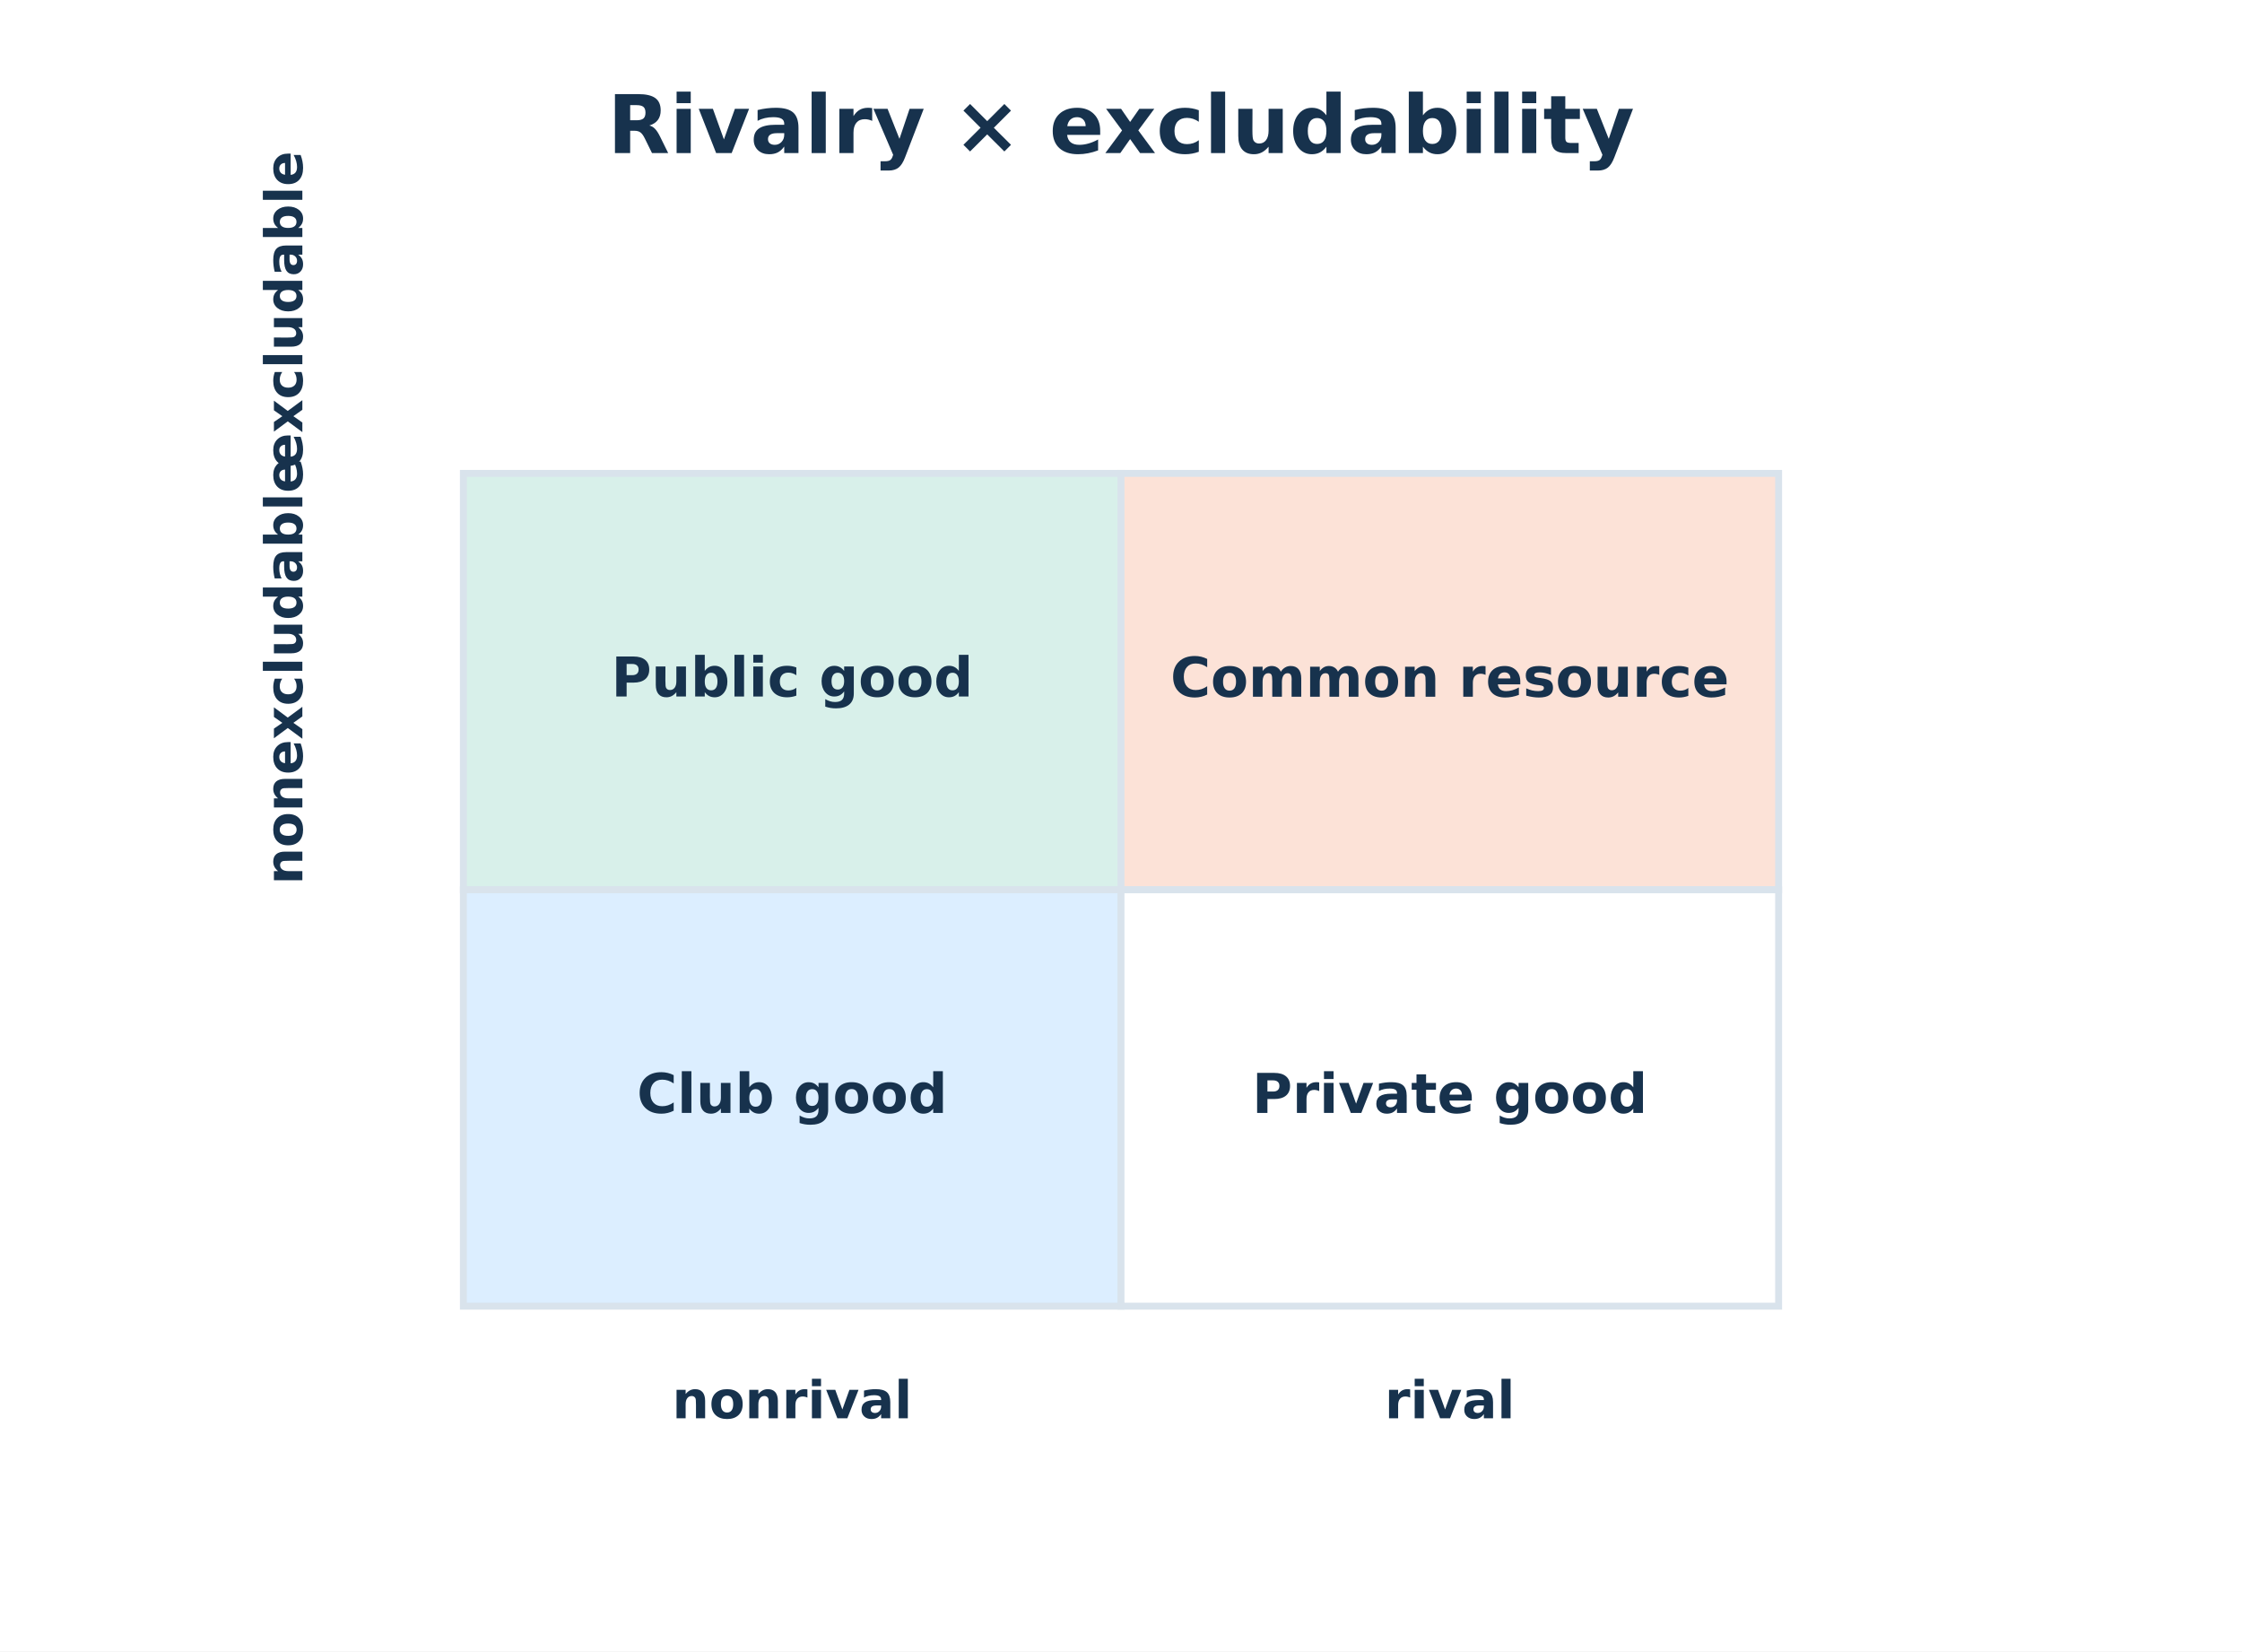
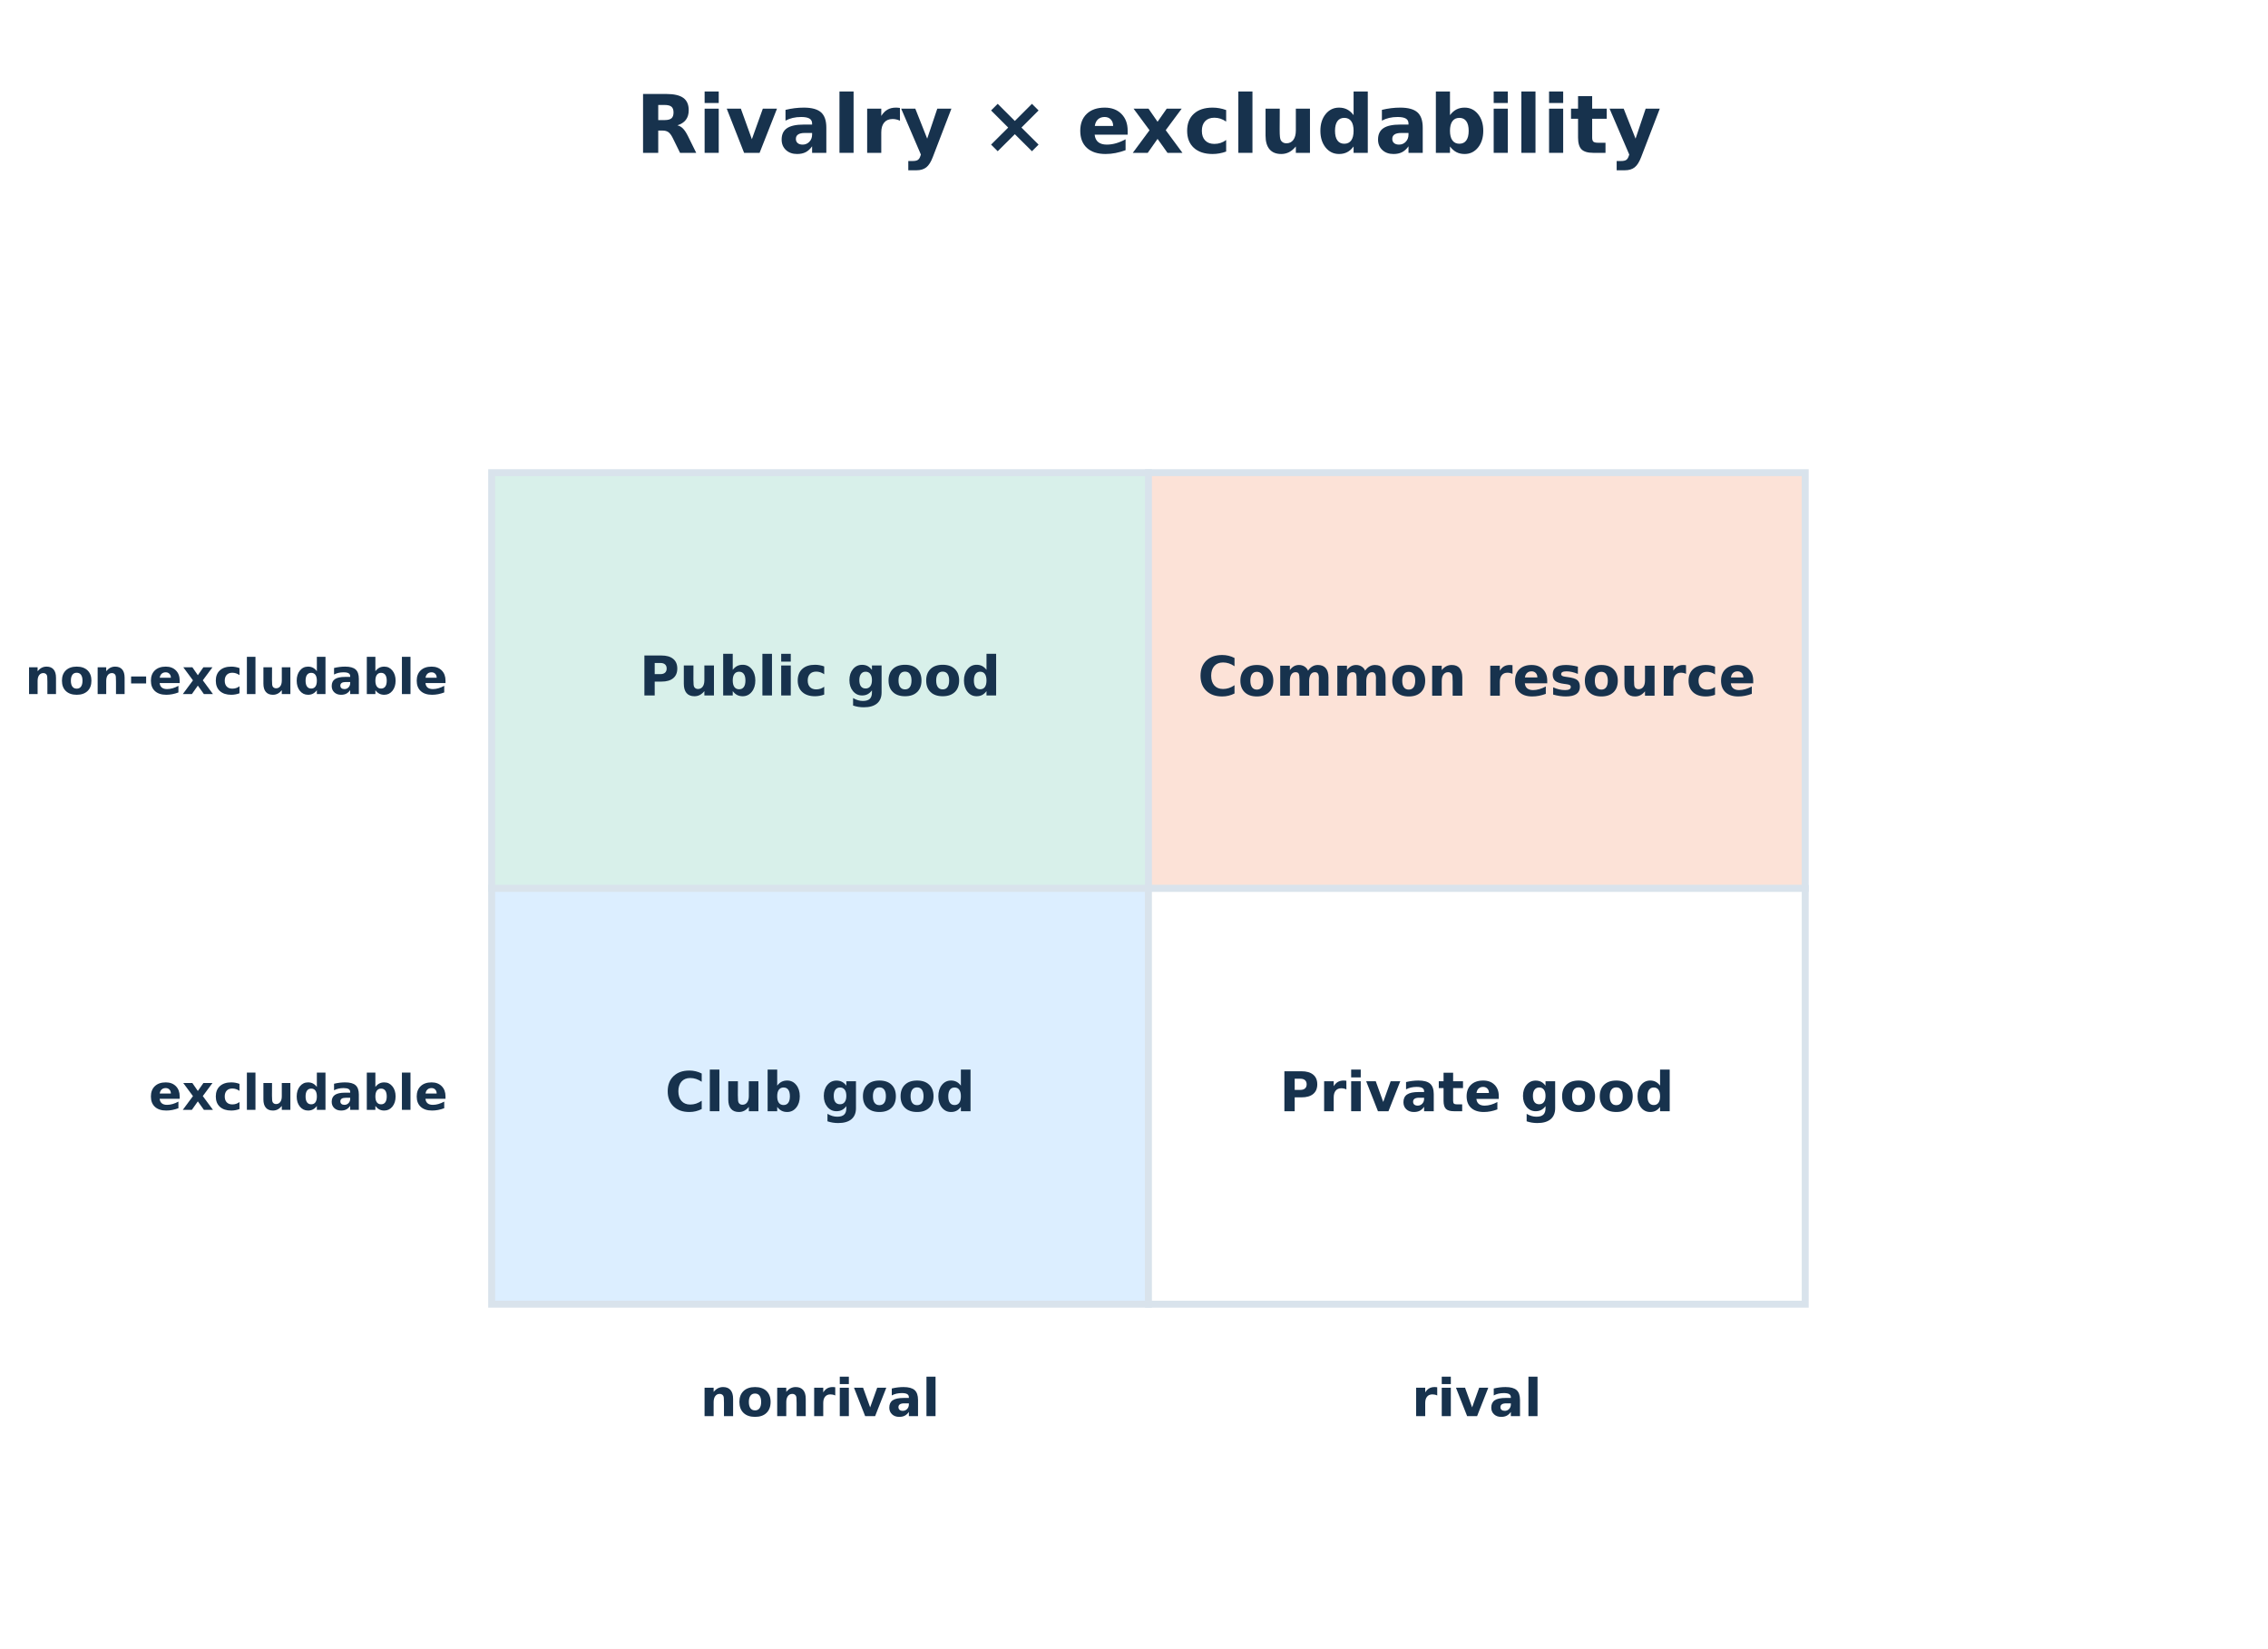
- <svg xmlns="http://www.w3.org/2000/svg" xmlns:xlink="http://www.w3.org/1999/xlink" width="388.08pt" height="285.84pt" viewBox="0 0 388.08 285.84" version="1.1">
+ <svg xmlns="http://www.w3.org/2000/svg" xmlns:xlink="http://www.w3.org/1999/xlink" width="393.085pt" height="285.84pt" viewBox="0 0 393.085 285.84" version="1.1">
  <defs>
    <style type="text/css">*{stroke-linejoin: round; stroke-linecap: butt}</style>
  </defs>
  <g id="figure_1">
    <g id="patch_1">
-       <path d="M 0 285.84  L 388.08 285.84  L 388.08 0  L 0 0  z " style="fill: #ffffff" />
+       <path d="M -0 285.84 L 393.085 285.84 L 393.085 0 L -0 0 z " style="fill: #ffffff" />
    </g>
    <g id="axes_1">
      <g id="patch_2">
-         <path d="M 80.208 154.008  L 194.04 154.008  L 194.04 81.936  L 80.208 81.936  z " clip-path="url(#p69075d2b2e)" style="fill: #d8f0ea; stroke: #d9e3ec; stroke-width: 1.2; stroke-linejoin: miter" />
+         <path d="M 85.213 154.008 L 199.045 154.008 L 199.045 81.936 L 85.213 81.936 z " clip-path="url(#pde4555e4e1)" style="fill: #d8f0ea; stroke: #d9e3ec; stroke-width: 1.2; stroke-linejoin: miter" />
      </g>
      <g id="patch_3">
-         <path d="M 194.04 154.008  L 307.872 154.008  L 307.872 81.936  L 194.04 81.936  z " clip-path="url(#p69075d2b2e)" style="fill: #fce2d7; stroke: #d9e3ec; stroke-width: 1.2; stroke-linejoin: miter" />
+         <path d="M 199.045 154.008 L 312.877 154.008 L 312.877 81.936 L 199.045 81.936 z " clip-path="url(#pde4555e4e1)" style="fill: #fce2d7; stroke: #d9e3ec; stroke-width: 1.2; stroke-linejoin: miter" />
      </g>
      <g id="patch_4">
-         <path d="M 80.208 226.08  L 194.04 226.08  L 194.04 154.008  L 80.208 154.008  z " clip-path="url(#p69075d2b2e)" style="fill: #dceeff; stroke: #d9e3ec; stroke-width: 1.2; stroke-linejoin: miter" />
+         <path d="M 85.213 226.08 L 199.045 226.08 L 199.045 154.008 L 85.213 154.008 z " clip-path="url(#pde4555e4e1)" style="fill: #dceeff; stroke: #d9e3ec; stroke-width: 1.2; stroke-linejoin: miter" />
      </g>
      <g id="patch_5">
-         <path d="M 194.04 226.08  L 307.872 226.08  L 307.872 154.008  L 194.04 154.008  z " clip-path="url(#p69075d2b2e)" style="fill: #ffffff; stroke: #d9e3ec; stroke-width: 1.2; stroke-linejoin: miter" />
+         <path d="M 199.045 226.08 L 312.877 226.08 L 312.877 154.008 L 199.045 154.008 z " clip-path="url(#pde4555e4e1)" style="fill: #ffffff; stroke: #d9e3ec; stroke-width: 1.2; stroke-linejoin: miter" />
      </g>
      <g id="text_1">
-         <g style="fill: #17324d" transform="translate(105.1608 26.496) scale(0.14 -0.14)">
-           <defs>
-             <path id="DejaVuSans-Bold-52" d="M 2297 2597  Q 2675 2597 2839 2737  Q 3003 2878 3003 3200  Q 3003 3519 2839 3656  Q 2675 3794 2297 3794  L 1791 3794  L 1791 2597  L 2297 2597  z M 1791 1766  L 1791 0  L 588 0  L 588 4666  L 2425 4666  Q 3347 4666 3776 4356  Q 4206 4047 4206 3378  Q 4206 2916 3982 2619  Q 3759 2322 3309 2181  Q 3556 2125 3751 1926  Q 3947 1728 4147 1325  L 4800 0  L 3519 0  L 2950 1159  Q 2778 1509 2601 1637  Q 2425 1766 2131 1766  L 1791 1766  z " transform="scale(0.015625)" />
-             <path id="DejaVuSans-Bold-69" d="M 538 3500  L 1656 3500  L 1656 0  L 538 0  L 538 3500  z M 538 4863  L 1656 4863  L 1656 3950  L 538 3950  L 538 4863  z " transform="scale(0.015625)" />
-             <path id="DejaVuSans-Bold-76" d="M 97 3500  L 1216 3500  L 2088 1081  L 2956 3500  L 4078 3500  L 2700 0  L 1472 0  L 97 3500  z " transform="scale(0.015625)" />
-             <path id="DejaVuSans-Bold-61" d="M 2106 1575  Q 1756 1575 1579 1456  Q 1403 1338 1403 1106  Q 1403 894 1545 773  Q 1688 653 1941 653  Q 2256 653 2472 879  Q 2688 1106 2688 1447  L 2688 1575  L 2106 1575  z M 3816 1997  L 3816 0  L 2688 0  L 2688 519  Q 2463 200 2181 54  Q 1900 -91 1497 -91  Q 953 -91 614 226  Q 275 544 275 1050  Q 275 1666 698 1953  Q 1122 2241 2028 2241  L 2688 2241  L 2688 2328  Q 2688 2594 2478 2717  Q 2269 2841 1825 2841  Q 1466 2841 1156 2769  Q 847 2697 581 2553  L 581 3406  Q 941 3494 1303 3539  Q 1666 3584 2028 3584  Q 2975 3584 3395 3211  Q 3816 2838 3816 1997  z " transform="scale(0.015625)" />
-             <path id="DejaVuSans-Bold-6c" d="M 538 4863  L 1656 4863  L 1656 0  L 538 0  L 538 4863  z " transform="scale(0.015625)" />
-             <path id="DejaVuSans-Bold-72" d="M 3138 2547  Q 2991 2616 2845 2648  Q 2700 2681 2553 2681  Q 2122 2681 1889 2404  Q 1656 2128 1656 1613  L 1656 0  L 538 0  L 538 3500  L 1656 3500  L 1656 2925  Q 1872 3269 2151 3426  Q 2431 3584 2822 3584  Q 2878 3584 2943 3579  Q 3009 3575 3134 3559  L 3138 2547  z " transform="scale(0.015625)" />
-             <path id="DejaVuSans-Bold-79" d="M 78 3500  L 1197 3500  L 2138 1125  L 2938 3500  L 4056 3500  L 2584 -331  Q 2363 -916 2067 -1148  Q 1772 -1381 1288 -1381  L 641 -1381  L 641 -647  L 991 -647  Q 1275 -647 1404 -556  Q 1534 -466 1606 -231  L 1638 -134  L 78 3500  z " transform="scale(0.015625)" />
+         <g style="fill: #17324d" transform="translate(110.1661 26.496) scale(0.14 -0.14)">
+           <defs>
+             <path id="DejaVuSans-Bold-52" d="M 2297 2597 Q 2675 2597 2839 2737 Q 3003 2878 3003 3200 Q 3003 3519 2839 3656 Q 2675 3794 2297 3794 L 1791 3794 L 1791 2597 L 2297 2597 z M 1791 1766 L 1791 0 L 588 0 L 588 4666 L 2425 4666 Q 3347 4666 3776 4356 Q 4206 4047 4206 3378 Q 4206 2916 3982 2619 Q 3759 2322 3309 2181 Q 3556 2125 3751 1926 Q 3947 1728 4147 1325 L 4800 0 L 3519 0 L 2950 1159 Q 2778 1509 2601 1637 Q 2425 1766 2131 1766 L 1791 1766 z " transform="scale(0.015625)" />
+             <path id="DejaVuSans-Bold-69" d="M 538 3500 L 1656 3500 L 1656 0 L 538 0 L 538 3500 z M 538 4863 L 1656 4863 L 1656 3950 L 538 3950 L 538 4863 z " transform="scale(0.015625)" />
+             <path id="DejaVuSans-Bold-76" d="M 97 3500 L 1216 3500 L 2088 1081 L 2956 3500 L 4078 3500 L 2700 0 L 1472 0 L 97 3500 z " transform="scale(0.015625)" />
+             <path id="DejaVuSans-Bold-61" d="M 2106 1575 Q 1756 1575 1579 1456 Q 1403 1338 1403 1106 Q 1403 894 1545 773 Q 1688 653 1941 653 Q 2256 653 2472 879 Q 2688 1106 2688 1447 L 2688 1575 L 2106 1575 z M 3816 1997 L 3816 0 L 2688 0 L 2688 519 Q 2463 200 2181 54 Q 1900 -91 1497 -91 Q 953 -91 614 226 Q 275 544 275 1050 Q 275 1666 698 1953 Q 1122 2241 2028 2241 L 2688 2241 L 2688 2328 Q 2688 2594 2478 2717 Q 2269 2841 1825 2841 Q 1466 2841 1156 2769 Q 847 2697 581 2553 L 581 3406 Q 941 3494 1303 3539 Q 1666 3584 2028 3584 Q 2975 3584 3395 3211 Q 3816 2838 3816 1997 z " transform="scale(0.015625)" />
+             <path id="DejaVuSans-Bold-6c" d="M 538 4863 L 1656 4863 L 1656 0 L 538 0 L 538 4863 z " transform="scale(0.015625)" />
+             <path id="DejaVuSans-Bold-72" d="M 3138 2547 Q 2991 2616 2845 2648 Q 2700 2681 2553 2681 Q 2122 2681 1889 2404 Q 1656 2128 1656 1613 L 1656 0 L 538 0 L 538 3500 L 1656 3500 L 1656 2925 Q 1872 3269 2151 3426 Q 2431 3584 2822 3584 Q 2878 3584 2943 3579 Q 3009 3575 3134 3559 L 3138 2547 z " transform="scale(0.015625)" />
+             <path id="DejaVuSans-Bold-79" d="M 78 3500 L 1197 3500 L 2138 1125 L 2938 3500 L 4056 3500 L 2584 -331 Q 2363 -916 2067 -1148 Q 1772 -1381 1288 -1381 L 641 -1381 L 641 -647 L 991 -647 Q 1275 -647 1404 -556 Q 1534 -466 1606 -231 L 1638 -134 L 78 3500 z " transform="scale(0.015625)" />
            <path id="DejaVuSans-Bold-20" transform="scale(0.015625)" />
-             <path id="DejaVuSans-Bold-d7" d="M 4563 3359  L 3206 2003  L 4563 653  L 4038 128  L 2681 1478  L 1325 128  L 800 653  L 2156 2003  L 800 3359  L 1325 3884  L 2681 2528  L 4038 3884  L 4563 3359  z " transform="scale(0.015625)" />
-             <path id="DejaVuSans-Bold-65" d="M 4031 1759  L 4031 1441  L 1416 1441  Q 1456 1047 1700 850  Q 1944 653 2381 653  Q 2734 653 3104 758  Q 3475 863 3866 1075  L 3866 213  Q 3469 63 3072 -14  Q 2675 -91 2278 -91  Q 1328 -91 801 392  Q 275 875 275 1747  Q 275 2603 792 3093  Q 1309 3584 2216 3584  Q 3041 3584 3536 3087  Q 4031 2591 4031 1759  z M 2881 2131  Q 2881 2450 2695 2645  Q 2509 2841 2209 2841  Q 1884 2841 1681 2658  Q 1478 2475 1428 2131  L 2881 2131  z " transform="scale(0.015625)" />
-             <path id="DejaVuSans-Bold-78" d="M 1422 1791  L 159 3500  L 1344 3500  L 2059 2463  L 2784 3500  L 3969 3500  L 2706 1797  L 4031 0  L 2847 0  L 2059 1106  L 1281 0  L 97 0  L 1422 1791  z " transform="scale(0.015625)" />
-             <path id="DejaVuSans-Bold-63" d="M 3366 3391  L 3366 2478  Q 3138 2634 2908 2709  Q 2678 2784 2431 2784  Q 1963 2784 1702 2511  Q 1441 2238 1441 1747  Q 1441 1256 1702 982  Q 1963 709 2431 709  Q 2694 709 2930 787  Q 3166 866 3366 1019  L 3366 103  Q 3103 6 2833 -42  Q 2563 -91 2291 -91  Q 1344 -91 809 395  Q 275 881 275 1747  Q 275 2613 809 3098  Q 1344 3584 2291 3584  Q 2566 3584 2833 3536  Q 3100 3488 3366 3391  z " transform="scale(0.015625)" />
-             <path id="DejaVuSans-Bold-75" d="M 500 1363  L 500 3500  L 1625 3500  L 1625 3150  Q 1625 2866 1622 2436  Q 1619 2006 1619 1863  Q 1619 1441 1641 1255  Q 1663 1069 1716 984  Q 1784 875 1895 815  Q 2006 756 2150 756  Q 2500 756 2700 1025  Q 2900 1294 2900 1772  L 2900 3500  L 4019 3500  L 4019 0  L 2900 0  L 2900 506  Q 2647 200 2364 54  Q 2081 -91 1741 -91  Q 1134 -91 817 281  Q 500 653 500 1363  z " transform="scale(0.015625)" />
-             <path id="DejaVuSans-Bold-64" d="M 2919 2988  L 2919 4863  L 4044 4863  L 4044 0  L 2919 0  L 2919 506  Q 2688 197 2409 53  Q 2131 -91 1766 -91  Q 1119 -91 703 423  Q 288 938 288 1747  Q 288 2556 703 3070  Q 1119 3584 1766 3584  Q 2128 3584 2408 3439  Q 2688 3294 2919 2988  z M 2181 722  Q 2541 722 2730 984  Q 2919 1247 2919 1747  Q 2919 2247 2730 2509  Q 2541 2772 2181 2772  Q 1825 2772 1636 2509  Q 1447 2247 1447 1747  Q 1447 1247 1636 984  Q 1825 722 2181 722  z " transform="scale(0.015625)" />
-             <path id="DejaVuSans-Bold-62" d="M 2400 722  Q 2759 722 2948 984  Q 3138 1247 3138 1747  Q 3138 2247 2948 2509  Q 2759 2772 2400 2772  Q 2041 2772 1848 2508  Q 1656 2244 1656 1747  Q 1656 1250 1848 986  Q 2041 722 2400 722  z M 1656 2988  Q 1888 3294 2169 3439  Q 2450 3584 2816 3584  Q 3463 3584 3878 3070  Q 4294 2556 4294 1747  Q 4294 938 3878 423  Q 3463 -91 2816 -91  Q 2450 -91 2169 54  Q 1888 200 1656 506  L 1656 0  L 538 0  L 538 4863  L 1656 4863  L 1656 2988  z " transform="scale(0.015625)" />
-             <path id="DejaVuSans-Bold-74" d="M 1759 4494  L 1759 3500  L 2913 3500  L 2913 2700  L 1759 2700  L 1759 1216  Q 1759 972 1856 886  Q 1953 800 2241 800  L 2816 800  L 2816 0  L 1856 0  Q 1194 0 917 276  Q 641 553 641 1216  L 641 2700  L 84 2700  L 84 3500  L 641 3500  L 641 4494  L 1759 4494  z " transform="scale(0.015625)" />
+             <path id="DejaVuSans-Bold-d7" d="M 4563 3359 L 3206 2003 L 4563 653 L 4038 128 L 2681 1478 L 1325 128 L 800 653 L 2156 2003 L 800 3359 L 1325 3884 L 2681 2528 L 4038 3884 L 4563 3359 z " transform="scale(0.015625)" />
+             <path id="DejaVuSans-Bold-65" d="M 4031 1759 L 4031 1441 L 1416 1441 Q 1456 1047 1700 850 Q 1944 653 2381 653 Q 2734 653 3104 758 Q 3475 863 3866 1075 L 3866 213 Q 3469 63 3072 -14 Q 2675 -91 2278 -91 Q 1328 -91 801 392 Q 275 875 275 1747 Q 275 2603 792 3093 Q 1309 3584 2216 3584 Q 3041 3584 3536 3087 Q 4031 2591 4031 1759 z M 2881 2131 Q 2881 2450 2695 2645 Q 2509 2841 2209 2841 Q 1884 2841 1681 2658 Q 1478 2475 1428 2131 L 2881 2131 z " transform="scale(0.015625)" />
+             <path id="DejaVuSans-Bold-78" d="M 1422 1791 L 159 3500 L 1344 3500 L 2059 2463 L 2784 3500 L 3969 3500 L 2706 1797 L 4031 0 L 2847 0 L 2059 1106 L 1281 0 L 97 0 L 1422 1791 z " transform="scale(0.015625)" />
+             <path id="DejaVuSans-Bold-63" d="M 3366 3391 L 3366 2478 Q 3138 2634 2908 2709 Q 2678 2784 2431 2784 Q 1963 2784 1702 2511 Q 1441 2238 1441 1747 Q 1441 1256 1702 982 Q 1963 709 2431 709 Q 2694 709 2930 787 Q 3166 866 3366 1019 L 3366 103 Q 3103 6 2833 -42 Q 2563 -91 2291 -91 Q 1344 -91 809 395 Q 275 881 275 1747 Q 275 2613 809 3098 Q 1344 3584 2291 3584 Q 2566 3584 2833 3536 Q 3100 3488 3366 3391 z " transform="scale(0.015625)" />
+             <path id="DejaVuSans-Bold-75" d="M 500 1363 L 500 3500 L 1625 3500 L 1625 3150 Q 1625 2866 1622 2436 Q 1619 2006 1619 1863 Q 1619 1441 1641 1255 Q 1663 1069 1716 984 Q 1784 875 1895 815 Q 2006 756 2150 756 Q 2500 756 2700 1025 Q 2900 1294 2900 1772 L 2900 3500 L 4019 3500 L 4019 0 L 2900 0 L 2900 506 Q 2647 200 2364 54 Q 2081 -91 1741 -91 Q 1134 -91 817 281 Q 500 653 500 1363 z " transform="scale(0.015625)" />
+             <path id="DejaVuSans-Bold-64" d="M 2919 2988 L 2919 4863 L 4044 4863 L 4044 0 L 2919 0 L 2919 506 Q 2688 197 2409 53 Q 2131 -91 1766 -91 Q 1119 -91 703 423 Q 288 938 288 1747 Q 288 2556 703 3070 Q 1119 3584 1766 3584 Q 2128 3584 2408 3439 Q 2688 3294 2919 2988 z M 2181 722 Q 2541 722 2730 984 Q 2919 1247 2919 1747 Q 2919 2247 2730 2509 Q 2541 2772 2181 2772 Q 1825 2772 1636 2509 Q 1447 2247 1447 1747 Q 1447 1247 1636 984 Q 1825 722 2181 722 z " transform="scale(0.015625)" />
+             <path id="DejaVuSans-Bold-62" d="M 2400 722 Q 2759 722 2948 984 Q 3138 1247 3138 1747 Q 3138 2247 2948 2509 Q 2759 2772 2400 2772 Q 2041 2772 1848 2508 Q 1656 2244 1656 1747 Q 1656 1250 1848 986 Q 2041 722 2400 722 z M 1656 2988 Q 1888 3294 2169 3439 Q 2450 3584 2816 3584 Q 3463 3584 3878 3070 Q 4294 2556 4294 1747 Q 4294 938 3878 423 Q 3463 -91 2816 -91 Q 2450 -91 2169 54 Q 1888 200 1656 506 L 1656 0 L 538 0 L 538 4863 L 1656 4863 L 1656 2988 z " transform="scale(0.015625)" />
+             <path id="DejaVuSans-Bold-74" d="M 1759 4494 L 1759 3500 L 2913 3500 L 2913 2700 L 1759 2700 L 1759 1216 Q 1759 972 1856 886 Q 1953 800 2241 800 L 2816 800 L 2816 0 L 1856 0 Q 1194 0 917 276 Q 641 553 641 1216 L 641 2700 L 84 2700 L 84 3500 L 641 3500 L 641 4494 L 1759 4494 z " transform="scale(0.015625)" />
          </defs>
          <use xlink:href="#DejaVuSans-Bold-52" />
          <use xlink:href="#DejaVuSans-Bold-69" transform="translate(77.00195 0)" />
          <use xlink:href="#DejaVuSans-Bold-76" transform="translate(111.2793 0)" />
          <use xlink:href="#DejaVuSans-Bold-61" transform="translate(176.4648 0)" />
          <use xlink:href="#DejaVuSans-Bold-6c" transform="translate(243.9453 0)" />
          <use xlink:href="#DejaVuSans-Bold-72" transform="translate(278.2227 0)" />
          <use xlink:href="#DejaVuSans-Bold-79" transform="translate(327.5391 0)" />
          <use xlink:href="#DejaVuSans-Bold-20" transform="translate(392.7246 0)" />
          <use xlink:href="#DejaVuSans-Bold-d7" transform="translate(427.5391 0)" />
          <use xlink:href="#DejaVuSans-Bold-20" transform="translate(511.3281 0)" />
          <use xlink:href="#DejaVuSans-Bold-65" transform="translate(546.1426 0)" />
          <use xlink:href="#DejaVuSans-Bold-78" transform="translate(613.9648 0)" />
          <use xlink:href="#DejaVuSans-Bold-63" transform="translate(678.4668 0)" />
          <use xlink:href="#DejaVuSans-Bold-6c" transform="translate(737.7441 0)" />
          <use xlink:href="#DejaVuSans-Bold-75" transform="translate(772.0215 0)" />
          <use xlink:href="#DejaVuSans-Bold-64" transform="translate(843.2129 0)" />
          <use xlink:href="#DejaVuSans-Bold-61" transform="translate(914.7949 0)" />
          <use xlink:href="#DejaVuSans-Bold-62" transform="translate(982.2754 0)" />
          <use xlink:href="#DejaVuSans-Bold-69" transform="translate(1053.857 0)" />
          <use xlink:href="#DejaVuSans-Bold-6c" transform="translate(1088.135 0)" />
          <use xlink:href="#DejaVuSans-Bold-69" transform="translate(1122.412 0)" />
          <use xlink:href="#DejaVuSans-Bold-74" transform="translate(1156.689 0)" />
          <use xlink:href="#DejaVuSans-Bold-79" transform="translate(1204.492 0)" />
        </g>
      </g>
      <g id="text_2">
-         <g style="fill: #17324d" transform="translate(116.3509 245.484) scale(0.09 -0.09)">
-           <defs>
-             <path id="DejaVuSans-Bold-6e" d="M 4056 2131  L 4056 0  L 2931 0  L 2931 347  L 2931 1631  Q 2931 2084 2911 2256  Q 2891 2428 2841 2509  Q 2775 2619 2662 2680  Q 2550 2741 2406 2741  Q 2056 2741 1856 2470  Q 1656 2200 1656 1722  L 1656 0  L 538 0  L 538 3500  L 1656 3500  L 1656 2988  Q 1909 3294 2193 3439  Q 2478 3584 2822 3584  Q 3428 3584 3742 3212  Q 4056 2841 4056 2131  z " transform="scale(0.015625)" />
-             <path id="DejaVuSans-Bold-6f" d="M 2203 2784  Q 1831 2784 1636 2517  Q 1441 2250 1441 1747  Q 1441 1244 1636 976  Q 1831 709 2203 709  Q 2569 709 2762 976  Q 2956 1244 2956 1747  Q 2956 2250 2762 2517  Q 2569 2784 2203 2784  z M 2203 3584  Q 3106 3584 3614 3096  Q 4122 2609 4122 1747  Q 4122 884 3614 396  Q 3106 -91 2203 -91  Q 1297 -91 786 396  Q 275 884 275 1747  Q 275 2609 786 3096  Q 1297 3584 2203 3584  z " transform="scale(0.015625)" />
+         <g style="fill: #17324d" transform="translate(121.3562 245.484) scale(0.09 -0.09)">
+           <defs>
+             <path id="DejaVuSans-Bold-6e" d="M 4056 2131 L 4056 0 L 2931 0 L 2931 347 L 2931 1631 Q 2931 2084 2911 2256 Q 2891 2428 2841 2509 Q 2775 2619 2662 2680 Q 2550 2741 2406 2741 Q 2056 2741 1856 2470 Q 1656 2200 1656 1722 L 1656 0 L 538 0 L 538 3500 L 1656 3500 L 1656 2988 Q 1909 3294 2193 3439 Q 2478 3584 2822 3584 Q 3428 3584 3742 3212 Q 4056 2841 4056 2131 z " transform="scale(0.015625)" />
+             <path id="DejaVuSans-Bold-6f" d="M 2203 2784 Q 1831 2784 1636 2517 Q 1441 2250 1441 1747 Q 1441 1244 1636 976 Q 1831 709 2203 709 Q 2569 709 2762 976 Q 2956 1244 2956 1747 Q 2956 2250 2762 2517 Q 2569 2784 2203 2784 z M 2203 3584 Q 3106 3584 3614 3096 Q 4122 2609 4122 1747 Q 4122 884 3614 396 Q 3106 -91 2203 -91 Q 1297 -91 786 396 Q 275 884 275 1747 Q 275 2609 786 3096 Q 1297 3584 2203 3584 z " transform="scale(0.015625)" />
          </defs>
          <use xlink:href="#DejaVuSans-Bold-6e" />
          <use xlink:href="#DejaVuSans-Bold-6f" transform="translate(71.19141 0)" />
          <use xlink:href="#DejaVuSans-Bold-6e" transform="translate(139.8926 0)" />
          <use xlink:href="#DejaVuSans-Bold-72" transform="translate(211.084 0)" />
          <use xlink:href="#DejaVuSans-Bold-69" transform="translate(260.4004 0)" />
          <use xlink:href="#DejaVuSans-Bold-76" transform="translate(294.6777 0)" />
          <use xlink:href="#DejaVuSans-Bold-61" transform="translate(359.8633 0)" />
          <use xlink:href="#DejaVuSans-Bold-6c" transform="translate(427.3438 0)" />
        </g>
      </g>
      <g id="text_3">
-         <g style="fill: #17324d" transform="translate(239.6814 245.484) scale(0.09 -0.09)">
+         <g style="fill: #17324d" transform="translate(244.6867 245.484) scale(0.09 -0.09)">
          <use xlink:href="#DejaVuSans-Bold-72" />
          <use xlink:href="#DejaVuSans-Bold-69" transform="translate(49.31641 0)" />
          <use xlink:href="#DejaVuSans-Bold-76" transform="translate(83.59375 0)" />
          <use xlink:href="#DejaVuSans-Bold-61" transform="translate(148.7793 0)" />
          <use xlink:href="#DejaVuSans-Bold-6c" transform="translate(216.2598 0)" />
        </g>
      </g>
      <g id="text_4">
-         <g style="fill: #17324d" transform="translate(52.33624 153.1077) rotate(-90) scale(0.09 -0.09)">
+         <g style="fill: #17324d" transform="translate(4.32 120.3175) scale(0.085 -0.085)">
+           <defs>
+             <path id="DejaVuSans-Bold-2d" d="M 347 2297 L 2309 2297 L 2309 1388 L 347 1388 L 347 2297 z " transform="scale(0.015625)" />
+           </defs>
          <use xlink:href="#DejaVuSans-Bold-6e" />
          <use xlink:href="#DejaVuSans-Bold-6f" transform="translate(71.19141 0)" />
          <use xlink:href="#DejaVuSans-Bold-6e" transform="translate(139.8926 0)" />
-           <use xlink:href="#DejaVuSans-Bold-65" transform="translate(211.084 0)" />
-           <use xlink:href="#DejaVuSans-Bold-78" transform="translate(278.9062 0)" />
-           <use xlink:href="#DejaVuSans-Bold-63" transform="translate(343.4082 0)" />
-           <use xlink:href="#DejaVuSans-Bold-6c" transform="translate(402.6855 0)" />
-           <use xlink:href="#DejaVuSans-Bold-75" transform="translate(436.9629 0)" />
-           <use xlink:href="#DejaVuSans-Bold-64" transform="translate(508.1543 0)" />
-           <use xlink:href="#DejaVuSans-Bold-61" transform="translate(579.7363 0)" />
-           <use xlink:href="#DejaVuSans-Bold-62" transform="translate(647.2168 0)" />
-           <use xlink:href="#DejaVuSans-Bold-6c" transform="translate(718.7988 0)" />
-           <use xlink:href="#DejaVuSans-Bold-65" transform="translate(753.0762 0)" />
+           <use xlink:href="#DejaVuSans-Bold-2d" transform="translate(211.084 0)" />
+           <use xlink:href="#DejaVuSans-Bold-65" transform="translate(252.5879 0)" />
+           <use xlink:href="#DejaVuSans-Bold-78" transform="translate(320.4102 0)" />
+           <use xlink:href="#DejaVuSans-Bold-63" transform="translate(384.9121 0)" />
+           <use xlink:href="#DejaVuSans-Bold-6c" transform="translate(444.1895 0)" />
+           <use xlink:href="#DejaVuSans-Bold-75" transform="translate(478.4668 0)" />
+           <use xlink:href="#DejaVuSans-Bold-64" transform="translate(549.6582 0)" />
+           <use xlink:href="#DejaVuSans-Bold-61" transform="translate(621.2402 0)" />
+           <use xlink:href="#DejaVuSans-Bold-62" transform="translate(688.7207 0)" />
+           <use xlink:href="#DejaVuSans-Bold-6c" transform="translate(760.3027 0)" />
+           <use xlink:href="#DejaVuSans-Bold-65" transform="translate(794.5801 0)" />
        </g>
      </g>
      <g id="text_5">
-         <g style="fill: #17324d" transform="translate(52.33624 81.03572) rotate(-90) scale(0.09 -0.09)">
+         <g style="fill: #17324d" transform="translate(25.78914 192.3895) scale(0.085 -0.085)">
          <use xlink:href="#DejaVuSans-Bold-65" />
          <use xlink:href="#DejaVuSans-Bold-78" transform="translate(67.82227 0)" />
          <use xlink:href="#DejaVuSans-Bold-63" transform="translate(132.3242 0)" />
          <use xlink:href="#DejaVuSans-Bold-6c" transform="translate(191.6016 0)" />
          <use xlink:href="#DejaVuSans-Bold-75" transform="translate(225.8789 0)" />
          <use xlink:href="#DejaVuSans-Bold-64" transform="translate(297.0703 0)" />
          <use xlink:href="#DejaVuSans-Bold-61" transform="translate(368.6523 0)" />
          <use xlink:href="#DejaVuSans-Bold-62" transform="translate(436.1328 0)" />
          <use xlink:href="#DejaVuSans-Bold-6c" transform="translate(507.7148 0)" />
          <use xlink:href="#DejaVuSans-Bold-65" transform="translate(541.9922 0)" />
        </g>
      </g>
      <g id="text_6">
-         <g style="fill: #17324d" transform="translate(105.8081 120.5563) scale(0.095 -0.095)">
-           <defs>
-             <path id="DejaVuSans-Bold-50" d="M 588 4666  L 2584 4666  Q 3475 4666 3951 4270  Q 4428 3875 4428 3144  Q 4428 2409 3951 2014  Q 3475 1619 2584 1619  L 1791 1619  L 1791 0  L 588 0  L 588 4666  z M 1791 3794  L 1791 2491  L 2456 2491  Q 2806 2491 2997 2661  Q 3188 2831 3188 3144  Q 3188 3456 2997 3625  Q 2806 3794 2456 3794  L 1791 3794  z " transform="scale(0.015625)" />
-             <path id="DejaVuSans-Bold-67" d="M 2919 594  Q 2688 288 2409 144  Q 2131 0 1766 0  Q 1125 0 706 504  Q 288 1009 288 1791  Q 288 2575 706 3076  Q 1125 3578 1766 3578  Q 2131 3578 2409 3434  Q 2688 3291 2919 2981  L 2919 3500  L 4044 3500  L 4044 353  Q 4044 -491 3511 -936  Q 2978 -1381 1966 -1381  Q 1638 -1381 1331 -1331  Q 1025 -1281 716 -1178  L 716 -306  Q 1009 -475 1290 -558  Q 1572 -641 1856 -641  Q 2406 -641 2662 -400  Q 2919 -159 2919 353  L 2919 594  z M 2181 2772  Q 1834 2772 1640 2515  Q 1447 2259 1447 1791  Q 1447 1309 1634 1061  Q 1822 813 2181 813  Q 2531 813 2725 1069  Q 2919 1325 2919 1791  Q 2919 2259 2725 2515  Q 2531 2772 2181 2772  z " transform="scale(0.015625)" />
+         <g style="fill: #17324d" transform="translate(110.8135 120.5563) scale(0.095 -0.095)">
+           <defs>
+             <path id="DejaVuSans-Bold-50" d="M 588 4666 L 2584 4666 Q 3475 4666 3951 4270 Q 4428 3875 4428 3144 Q 4428 2409 3951 2014 Q 3475 1619 2584 1619 L 1791 1619 L 1791 0 L 588 0 L 588 4666 z M 1791 3794 L 1791 2491 L 2456 2491 Q 2806 2491 2997 2661 Q 3188 2831 3188 3144 Q 3188 3456 2997 3625 Q 2806 3794 2456 3794 L 1791 3794 z " transform="scale(0.015625)" />
+             <path id="DejaVuSans-Bold-67" d="M 2919 594 Q 2688 288 2409 144 Q 2131 0 1766 0 Q 1125 0 706 504 Q 288 1009 288 1791 Q 288 2575 706 3076 Q 1125 3578 1766 3578 Q 2131 3578 2409 3434 Q 2688 3291 2919 2981 L 2919 3500 L 4044 3500 L 4044 353 Q 4044 -491 3511 -936 Q 2978 -1381 1966 -1381 Q 1638 -1381 1331 -1331 Q 1025 -1281 716 -1178 L 716 -306 Q 1009 -475 1290 -558 Q 1572 -641 1856 -641 Q 2406 -641 2662 -400 Q 2919 -159 2919 353 L 2919 594 z M 2181 2772 Q 1834 2772 1640 2515 Q 1447 2259 1447 1791 Q 1447 1309 1634 1061 Q 1822 813 2181 813 Q 2531 813 2725 1069 Q 2919 1325 2919 1791 Q 2919 2259 2725 2515 Q 2531 2772 2181 2772 z " transform="scale(0.015625)" />
          </defs>
          <use xlink:href="#DejaVuSans-Bold-50" />
          <use xlink:href="#DejaVuSans-Bold-75" transform="translate(73.29102 0)" />
          <use xlink:href="#DejaVuSans-Bold-62" transform="translate(144.4824 0)" />
          <use xlink:href="#DejaVuSans-Bold-6c" transform="translate(216.0645 0)" />
          <use xlink:href="#DejaVuSans-Bold-69" transform="translate(250.3418 0)" />
          <use xlink:href="#DejaVuSans-Bold-63" transform="translate(284.6191 0)" />
          <use xlink:href="#DejaVuSans-Bold-20" transform="translate(343.8965 0)" />
          <use xlink:href="#DejaVuSans-Bold-67" transform="translate(378.7109 0)" />
          <use xlink:href="#DejaVuSans-Bold-6f" transform="translate(450.293 0)" />
          <use xlink:href="#DejaVuSans-Bold-6f" transform="translate(518.9941 0)" />
          <use xlink:href="#DejaVuSans-Bold-64" transform="translate(587.6953 0)" />
        </g>
      </g>
      <g id="text_7">
-         <g style="fill: #17324d" transform="translate(202.5928 120.5934) scale(0.095 -0.095)">
-           <defs>
-             <path id="DejaVuSans-Bold-43" d="M 4288 256  Q 3956 84 3597 -3  Q 3238 -91 2847 -91  Q 1681 -91 1000 561  Q 319 1213 319 2328  Q 319 3447 1000 4098  Q 1681 4750 2847 4750  Q 3238 4750 3597 4662  Q 3956 4575 4288 4403  L 4288 3438  Q 3953 3666 3628 3772  Q 3303 3878 2944 3878  Q 2300 3878 1931 3465  Q 1563 3053 1563 2328  Q 1563 1606 1931 1193  Q 2300 781 2944 781  Q 3303 781 3628 887  Q 3953 994 4288 1222  L 4288 256  z " transform="scale(0.015625)" />
-             <path id="DejaVuSans-Bold-6d" d="M 3781 2919  Q 3994 3244 4286 3414  Q 4578 3584 4928 3584  Q 5531 3584 5847 3212  Q 6163 2841 6163 2131  L 6163 0  L 5038 0  L 5038 1825  Q 5041 1866 5042 1909  Q 5044 1953 5044 2034  Q 5044 2406 4934 2573  Q 4825 2741 4581 2741  Q 4263 2741 4089 2478  Q 3916 2216 3909 1719  L 3909 0  L 2784 0  L 2784 1825  Q 2784 2406 2684 2573  Q 2584 2741 2328 2741  Q 2006 2741 1831 2477  Q 1656 2213 1656 1722  L 1656 0  L 531 0  L 531 3500  L 1656 3500  L 1656 2988  Q 1863 3284 2130 3434  Q 2397 3584 2719 3584  Q 3081 3584 3359 3409  Q 3638 3234 3781 2919  z " transform="scale(0.015625)" />
-             <path id="DejaVuSans-Bold-73" d="M 3272 3391  L 3272 2541  Q 2913 2691 2578 2766  Q 2244 2841 1947 2841  Q 1628 2841 1473 2761  Q 1319 2681 1319 2516  Q 1319 2381 1436 2309  Q 1553 2238 1856 2203  L 2053 2175  Q 2913 2066 3209 1816  Q 3506 1566 3506 1031  Q 3506 472 3093 190  Q 2681 -91 1863 -91  Q 1516 -91 1145 -36  Q 775 19 384 128  L 384 978  Q 719 816 1070 734  Q 1422 653 1784 653  Q 2113 653 2278 743  Q 2444 834 2444 1013  Q 2444 1163 2330 1236  Q 2216 1309 1875 1350  L 1678 1375  Q 931 1469 631 1722  Q 331 1975 331 2491  Q 331 3047 712 3315  Q 1094 3584 1881 3584  Q 2191 3584 2531 3537  Q 2872 3491 3272 3391  z " transform="scale(0.015625)" />
+         <g style="fill: #17324d" transform="translate(207.5982 120.5934) scale(0.095 -0.095)">
+           <defs>
+             <path id="DejaVuSans-Bold-43" d="M 4288 256 Q 3956 84 3597 -3 Q 3238 -91 2847 -91 Q 1681 -91 1000 561 Q 319 1213 319 2328 Q 319 3447 1000 4098 Q 1681 4750 2847 4750 Q 3238 4750 3597 4662 Q 3956 4575 4288 4403 L 4288 3438 Q 3953 3666 3628 3772 Q 3303 3878 2944 3878 Q 2300 3878 1931 3465 Q 1563 3053 1563 2328 Q 1563 1606 1931 1193 Q 2300 781 2944 781 Q 3303 781 3628 887 Q 3953 994 4288 1222 L 4288 256 z " transform="scale(0.015625)" />
+             <path id="DejaVuSans-Bold-6d" d="M 3781 2919 Q 3994 3244 4286 3414 Q 4578 3584 4928 3584 Q 5531 3584 5847 3212 Q 6163 2841 6163 2131 L 6163 0 L 5038 0 L 5038 1825 Q 5041 1866 5042 1909 Q 5044 1953 5044 2034 Q 5044 2406 4934 2573 Q 4825 2741 4581 2741 Q 4263 2741 4089 2478 Q 3916 2216 3909 1719 L 3909 0 L 2784 0 L 2784 1825 Q 2784 2406 2684 2573 Q 2584 2741 2328 2741 Q 2006 2741 1831 2477 Q 1656 2213 1656 1722 L 1656 0 L 531 0 L 531 3500 L 1656 3500 L 1656 2988 Q 1863 3284 2130 3434 Q 2397 3584 2719 3584 Q 3081 3584 3359 3409 Q 3638 3234 3781 2919 z " transform="scale(0.015625)" />
+             <path id="DejaVuSans-Bold-73" d="M 3272 3391 L 3272 2541 Q 2913 2691 2578 2766 Q 2244 2841 1947 2841 Q 1628 2841 1473 2761 Q 1319 2681 1319 2516 Q 1319 2381 1436 2309 Q 1553 2238 1856 2203 L 2053 2175 Q 2913 2066 3209 1816 Q 3506 1566 3506 1031 Q 3506 472 3093 190 Q 2681 -91 1863 -91 Q 1516 -91 1145 -36 Q 775 19 384 128 L 384 978 Q 719 816 1070 734 Q 1422 653 1784 653 Q 2113 653 2278 743 Q 2444 834 2444 1013 Q 2444 1163 2330 1236 Q 2216 1309 1875 1350 L 1678 1375 Q 931 1469 631 1722 Q 331 1975 331 2491 Q 331 3047 712 3315 Q 1094 3584 1881 3584 Q 2191 3584 2531 3537 Q 2872 3491 3272 3391 z " transform="scale(0.015625)" />
          </defs>
          <use xlink:href="#DejaVuSans-Bold-43" />
          <use xlink:href="#DejaVuSans-Bold-6f" transform="translate(73.38867 0)" />
          <use xlink:href="#DejaVuSans-Bold-6d" transform="translate(142.0898 0)" />
          <use xlink:href="#DejaVuSans-Bold-6d" transform="translate(246.2891 0)" />
          <use xlink:href="#DejaVuSans-Bold-6f" transform="translate(350.4883 0)" />
          <use xlink:href="#DejaVuSans-Bold-6e" transform="translate(419.1895 0)" />
          <use xlink:href="#DejaVuSans-Bold-20" transform="translate(490.3809 0)" />
          <use xlink:href="#DejaVuSans-Bold-72" transform="translate(525.1953 0)" />
          <use xlink:href="#DejaVuSans-Bold-65" transform="translate(574.5117 0)" />
          <use xlink:href="#DejaVuSans-Bold-73" transform="translate(642.334 0)" />
          <use xlink:href="#DejaVuSans-Bold-6f" transform="translate(701.8555 0)" />
          <use xlink:href="#DejaVuSans-Bold-75" transform="translate(770.5566 0)" />
          <use xlink:href="#DejaVuSans-Bold-72" transform="translate(841.748 0)" />
          <use xlink:href="#DejaVuSans-Bold-63" transform="translate(891.0645 0)" />
          <use xlink:href="#DejaVuSans-Bold-65" transform="translate(950.3418 0)" />
        </g>
      </g>
      <g id="text_8">
-         <g style="fill: #17324d" transform="translate(110.2479 192.6283) scale(0.095 -0.095)">
+         <g style="fill: #17324d" transform="translate(115.2532 192.6283) scale(0.095 -0.095)">
          <use xlink:href="#DejaVuSans-Bold-43" />
          <use xlink:href="#DejaVuSans-Bold-6c" transform="translate(73.38867 0)" />
          <use xlink:href="#DejaVuSans-Bold-75" transform="translate(107.666 0)" />
          <use xlink:href="#DejaVuSans-Bold-62" transform="translate(178.8574 0)" />
          <use xlink:href="#DejaVuSans-Bold-20" transform="translate(250.4395 0)" />
          <use xlink:href="#DejaVuSans-Bold-67" transform="translate(285.2539 0)" />
          <use xlink:href="#DejaVuSans-Bold-6f" transform="translate(356.8359 0)" />
          <use xlink:href="#DejaVuSans-Bold-6f" transform="translate(425.5371 0)" />
          <use xlink:href="#DejaVuSans-Bold-64" transform="translate(494.2383 0)" />
        </g>
      </g>
      <g id="text_9">
-         <g style="fill: #17324d" transform="translate(216.7293 192.6283) scale(0.095 -0.095)">
+         <g style="fill: #17324d" transform="translate(221.7346 192.6283) scale(0.095 -0.095)">
          <use xlink:href="#DejaVuSans-Bold-50" />
          <use xlink:href="#DejaVuSans-Bold-72" transform="translate(73.29102 0)" />
          <use xlink:href="#DejaVuSans-Bold-69" transform="translate(122.6074 0)" />
          <use xlink:href="#DejaVuSans-Bold-76" transform="translate(156.8848 0)" />
          <use xlink:href="#DejaVuSans-Bold-61" transform="translate(222.0703 0)" />
          <use xlink:href="#DejaVuSans-Bold-74" transform="translate(289.5508 0)" />
          <use xlink:href="#DejaVuSans-Bold-65" transform="translate(337.3535 0)" />
          <use xlink:href="#DejaVuSans-Bold-20" transform="translate(405.1758 0)" />
          <use xlink:href="#DejaVuSans-Bold-67" transform="translate(439.9902 0)" />
          <use xlink:href="#DejaVuSans-Bold-6f" transform="translate(511.5723 0)" />
          <use xlink:href="#DejaVuSans-Bold-6f" transform="translate(580.2734 0)" />
          <use xlink:href="#DejaVuSans-Bold-64" transform="translate(648.9746 0)" />
        </g>
      </g>
    </g>
  </g>
  <defs>
-     <clipPath id="p69075d2b2e">
-       <rect x="4.32" y="4.32" width="379.44" height="277.2" />
+     <clipPath id="pde4555e4e1">
+       <rect x="9.325" y="4.32" width="379.44" height="277.2" />
    </clipPath>
  </defs>
</svg>
